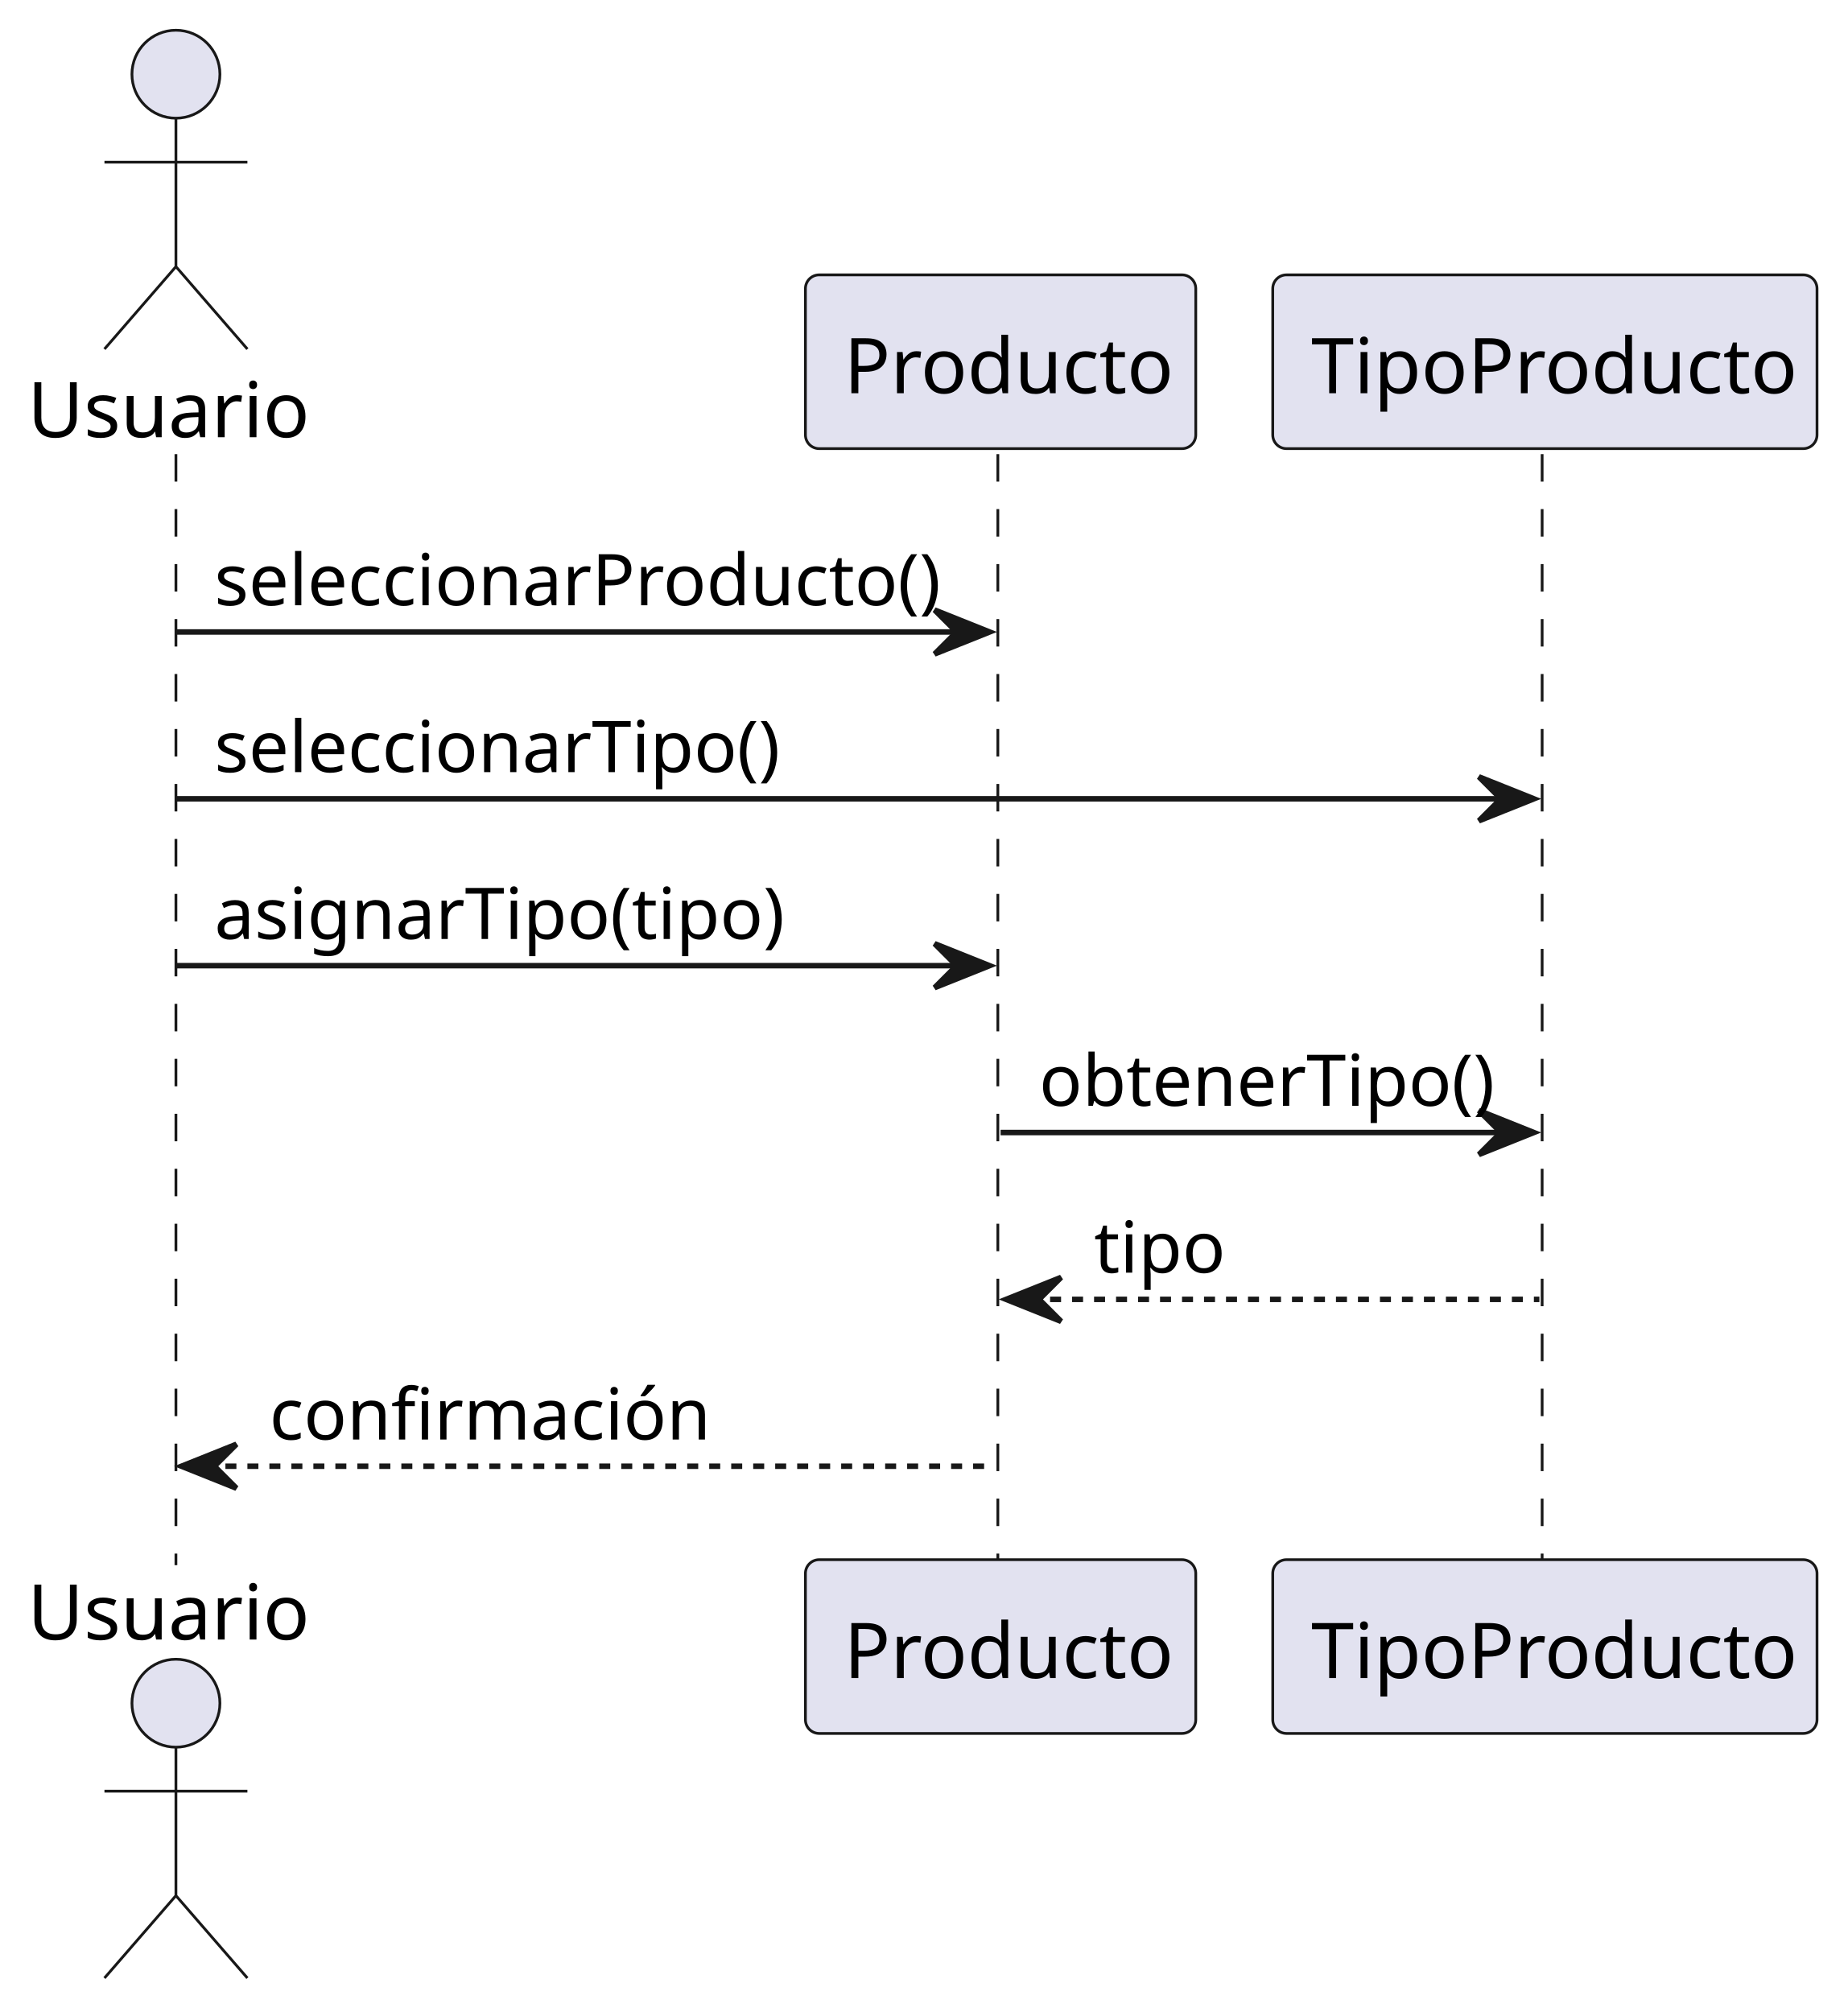
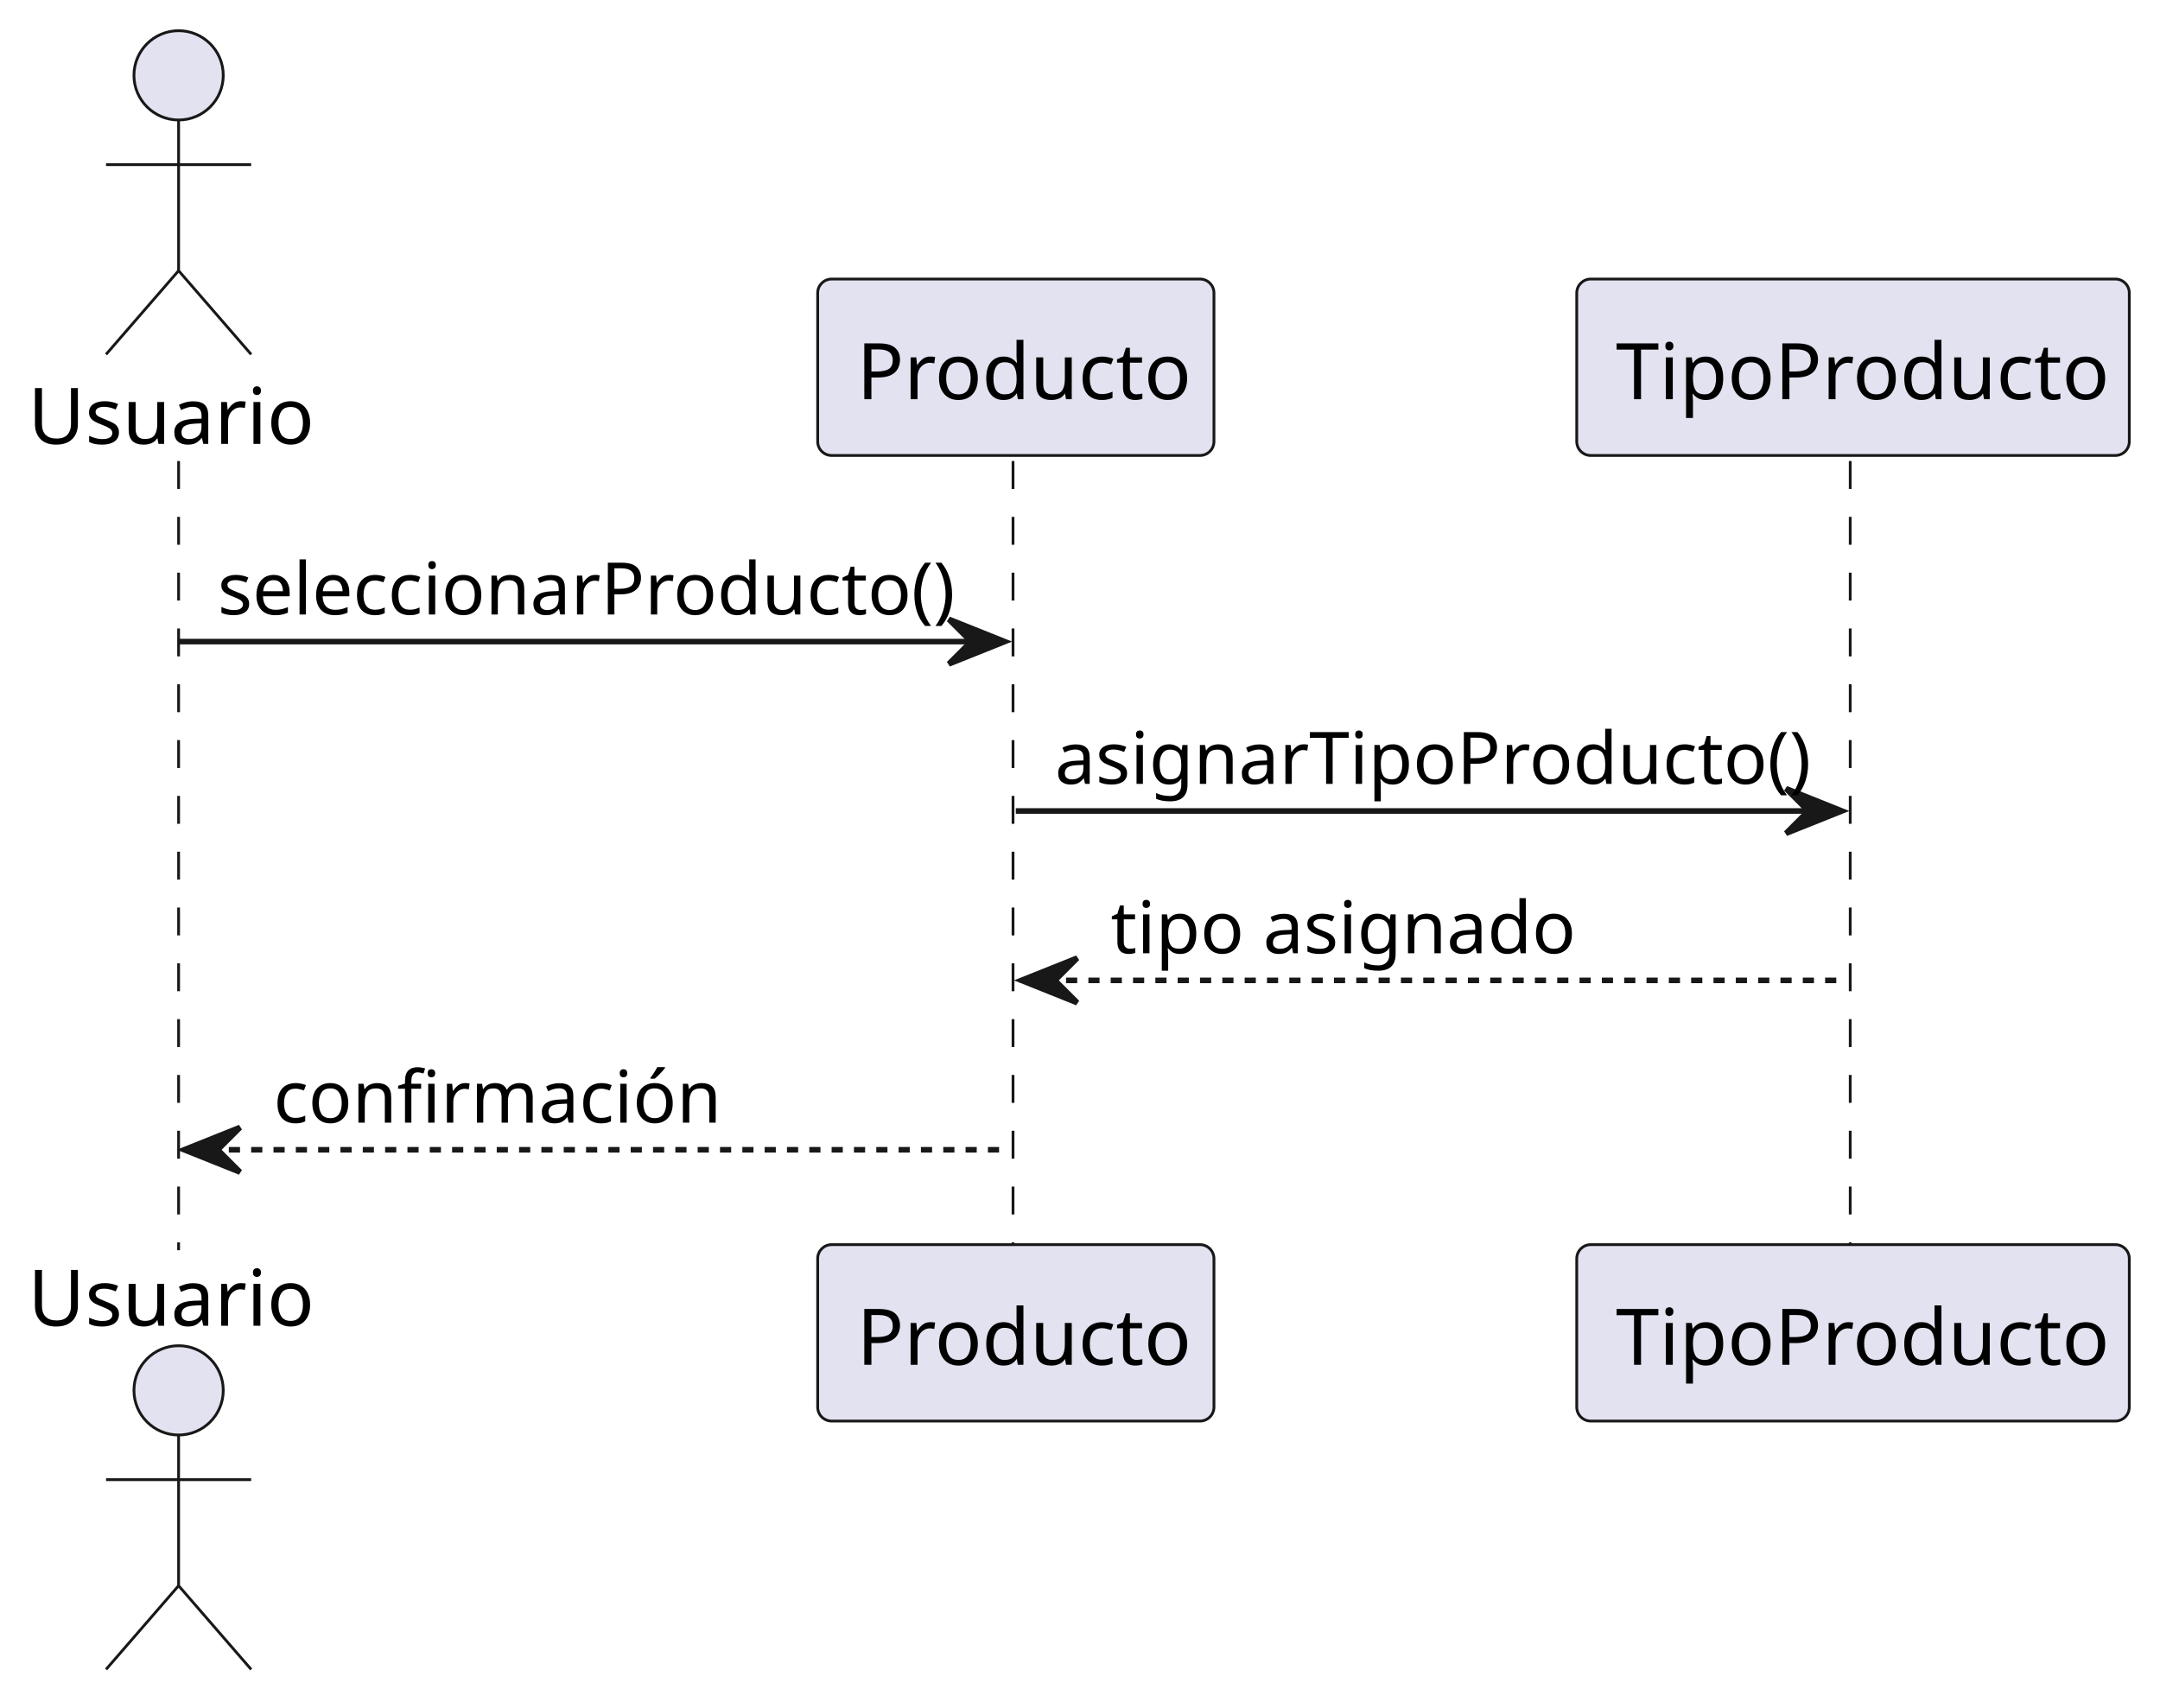
- <svg xmlns="http://www.w3.org/2000/svg" contentStyleType="text/css" height="366px" preserveAspectRatio="none" style="width:336px;height:366px;background:#FFFFFF;" version="1.1" viewBox="0 0 336 366" width="336px" zoomAndPan="magnify">
+ <svg xmlns="http://www.w3.org/2000/svg" contentStyleType="text/css" height="306px" preserveAspectRatio="none" style="width:387px;height:306px;background:#FFFFFF;" version="1.1" viewBox="0 0 387 306" width="387px" zoomAndPan="magnify">
  <defs />
  <g>
-     <line style="stroke:#181818;stroke-width:0.5;stroke-dasharray:5.0,5.0;" x1="32" x2="32" y1="82.609" y2="284.719" />
-     <line style="stroke:#181818;stroke-width:0.5;stroke-dasharray:5.0,5.0;" x1="181.5" x2="181.5" y1="82.609" y2="284.719" />
-     <line style="stroke:#181818;stroke-width:0.5;stroke-dasharray:5.0,5.0;" x1="280.5" x2="280.5" y1="82.609" y2="284.719" />
+     <line style="stroke:#181818;stroke-width:0.5;stroke-dasharray:5.0,5.0;" x1="32" x2="32" y1="82.609" y2="224.016" />
+     <line style="stroke:#181818;stroke-width:0.5;stroke-dasharray:5.0,5.0;" x1="181.5" x2="181.5" y1="82.609" y2="224.016" />
+     <line style="stroke:#181818;stroke-width:0.5;stroke-dasharray:5.0,5.0;" x1="331.5" x2="331.5" y1="82.609" y2="224.016" />
    <text fill="#000000" font-family="sans-serif" font-size="14" lengthAdjust="spacing" textLength="48" x="5" y="79.533">Usuario</text>
    <ellipse cx="32" cy="13.5" fill="#E2E2F0" rx="8" ry="8" style="stroke:#181818;stroke-width:0.5;" />
    <path d="M32,21.5 L32,48.5 M19,29.5 L45,29.5 M32,48.5 L19,63.5 M32,48.5 L45,63.5 " fill="none" style="stroke:#181818;stroke-width:0.5;" />
-     <text fill="#000000" font-family="sans-serif" font-size="14" lengthAdjust="spacing" textLength="48" x="5" y="298.252">Usuario</text>
-     <ellipse cx="32" cy="309.828" fill="#E2E2F0" rx="8" ry="8" style="stroke:#181818;stroke-width:0.5;" />
-     <path d="M32,317.828 L32,344.828 M19,325.828 L45,325.828 M32,344.828 L19,359.828 M32,344.828 L45,359.828 " fill="none" style="stroke:#181818;stroke-width:0.5;" />
+     <text fill="#000000" font-family="sans-serif" font-size="14" lengthAdjust="spacing" textLength="48" x="5" y="237.549">Usuario</text>
+     <ellipse cx="32" cy="249.125" fill="#E2E2F0" rx="8" ry="8" style="stroke:#181818;stroke-width:0.5;" />
+     <path d="M32,257.125 L32,284.125 M19,265.125 L45,265.125 M32,284.125 L19,299.125 M32,284.125 L45,299.125 " fill="none" style="stroke:#181818;stroke-width:0.5;" />
    <rect fill="#E2E2F0" height="31.609" rx="2.5" ry="2.5" style="stroke:#181818;stroke-width:0.5;" width="71" x="146.5" y="50" />
    <text fill="#000000" font-family="sans-serif" font-size="14" lengthAdjust="spacing" textLength="57" x="153.5" y="71.533">Producto</text>
-     <rect fill="#E2E2F0" height="31.609" rx="2.5" ry="2.5" style="stroke:#181818;stroke-width:0.5;" width="71" x="146.5" y="283.719" />
-     <text fill="#000000" font-family="sans-serif" font-size="14" lengthAdjust="spacing" textLength="57" x="153.5" y="305.252">Producto</text>
-     <rect fill="#E2E2F0" height="31.609" rx="2.5" ry="2.5" style="stroke:#181818;stroke-width:0.5;" width="99" x="231.5" y="50" />
-     <text fill="#000000" font-family="sans-serif" font-size="14" lengthAdjust="spacing" textLength="85" x="238.5" y="71.533">TipoProducto</text>
-     <rect fill="#E2E2F0" height="31.609" rx="2.5" ry="2.5" style="stroke:#181818;stroke-width:0.5;" width="99" x="231.5" y="283.719" />
-     <text fill="#000000" font-family="sans-serif" font-size="14" lengthAdjust="spacing" textLength="85" x="238.5" y="305.252">TipoProducto</text>
+     <rect fill="#E2E2F0" height="31.609" rx="2.5" ry="2.5" style="stroke:#181818;stroke-width:0.5;" width="71" x="146.5" y="223.016" />
+     <text fill="#000000" font-family="sans-serif" font-size="14" lengthAdjust="spacing" textLength="57" x="153.5" y="244.549">Producto</text>
+     <rect fill="#E2E2F0" height="31.609" rx="2.5" ry="2.5" style="stroke:#181818;stroke-width:0.5;" width="99" x="282.5" y="50" />
+     <text fill="#000000" font-family="sans-serif" font-size="14" lengthAdjust="spacing" textLength="85" x="289.5" y="71.533">TipoProducto</text>
+     <rect fill="#E2E2F0" height="31.609" rx="2.5" ry="2.5" style="stroke:#181818;stroke-width:0.5;" width="99" x="282.5" y="223.016" />
+     <text fill="#000000" font-family="sans-serif" font-size="14" lengthAdjust="spacing" textLength="85" x="289.5" y="244.549">TipoProducto</text>
    <polygon fill="#181818" points="170,110.961,180,114.961,170,118.961,174,114.961" style="stroke:#181818;stroke-width:1.0;" />
    <line style="stroke:#181818;stroke-width:1.0;" x1="32" x2="176" y1="114.961" y2="114.961" />
    <text fill="#000000" font-family="sans-serif" font-size="13" lengthAdjust="spacing" textLength="126" x="39" y="110.105">seleccionarProducto()</text>
-     <polygon fill="#181818" points="269,141.312,279,145.312,269,149.312,273,145.312" style="stroke:#181818;stroke-width:1.0;" />
-     <line style="stroke:#181818;stroke-width:1.0;" x1="32" x2="275" y1="145.312" y2="145.312" />
-     <text fill="#000000" font-family="sans-serif" font-size="13" lengthAdjust="spacing" textLength="98" x="39" y="140.456">seleccionarTipo()</text>
-     <polygon fill="#181818" points="170,171.664,180,175.664,170,179.664,174,175.664" style="stroke:#181818;stroke-width:1.0;" />
-     <line style="stroke:#181818;stroke-width:1.0;" x1="32" x2="176" y1="175.664" y2="175.664" />
-     <text fill="#000000" font-family="sans-serif" font-size="13" lengthAdjust="spacing" textLength="95" x="39" y="170.808">asignarTipo(tipo)</text>
-     <polygon fill="#181818" points="269,202.016,279,206.016,269,210.016,273,206.016" style="stroke:#181818;stroke-width:1.0;" />
-     <line style="stroke:#181818;stroke-width:1.0;" x1="182" x2="275" y1="206.016" y2="206.016" />
-     <text fill="#000000" font-family="sans-serif" font-size="13" lengthAdjust="spacing" textLength="75" x="189" y="201.159">obtenerTipo()</text>
-     <polygon fill="#181818" points="193,232.367,183,236.367,193,240.367,189,236.367" style="stroke:#181818;stroke-width:1.0;" />
-     <line style="stroke:#181818;stroke-width:1.0;stroke-dasharray:2.0,2.0;" x1="187" x2="280" y1="236.367" y2="236.367" />
-     <text fill="#000000" font-family="sans-serif" font-size="13" lengthAdjust="spacing" textLength="21" x="199" y="231.511">tipo</text>
-     <polygon fill="#181818" points="43,262.719,33,266.719,43,270.719,39,266.719" style="stroke:#181818;stroke-width:1.0;" />
-     <line style="stroke:#181818;stroke-width:1.0;stroke-dasharray:2.0,2.0;" x1="37" x2="181" y1="266.719" y2="266.719" />
-     <text fill="#000000" font-family="sans-serif" font-size="13" lengthAdjust="spacing" textLength="73" x="49" y="261.862">confirmación</text>
+     <polygon fill="#181818" points="320,141.312,330,145.312,320,149.312,324,145.312" style="stroke:#181818;stroke-width:1.0;" />
+     <line style="stroke:#181818;stroke-width:1.0;" x1="182" x2="326" y1="145.312" y2="145.312" />
+     <text fill="#000000" font-family="sans-serif" font-size="13" lengthAdjust="spacing" textLength="126" x="189" y="140.456">asignarTipoProducto()</text>
+     <polygon fill="#181818" points="193,171.664,183,175.664,193,179.664,189,175.664" style="stroke:#181818;stroke-width:1.0;" />
+     <line style="stroke:#181818;stroke-width:1.0;stroke-dasharray:2.0,2.0;" x1="187" x2="331" y1="175.664" y2="175.664" />
+     <text fill="#000000" font-family="sans-serif" font-size="13" lengthAdjust="spacing" textLength="77" x="199" y="170.808">tipo asignado</text>
+     <polygon fill="#181818" points="43,202.016,33,206.016,43,210.016,39,206.016" style="stroke:#181818;stroke-width:1.0;" />
+     <line style="stroke:#181818;stroke-width:1.0;stroke-dasharray:2.0,2.0;" x1="37" x2="181" y1="206.016" y2="206.016" />
+     <text fill="#000000" font-family="sans-serif" font-size="13" lengthAdjust="spacing" textLength="73" x="49" y="201.159">confirmación</text>
  </g>
</svg>
